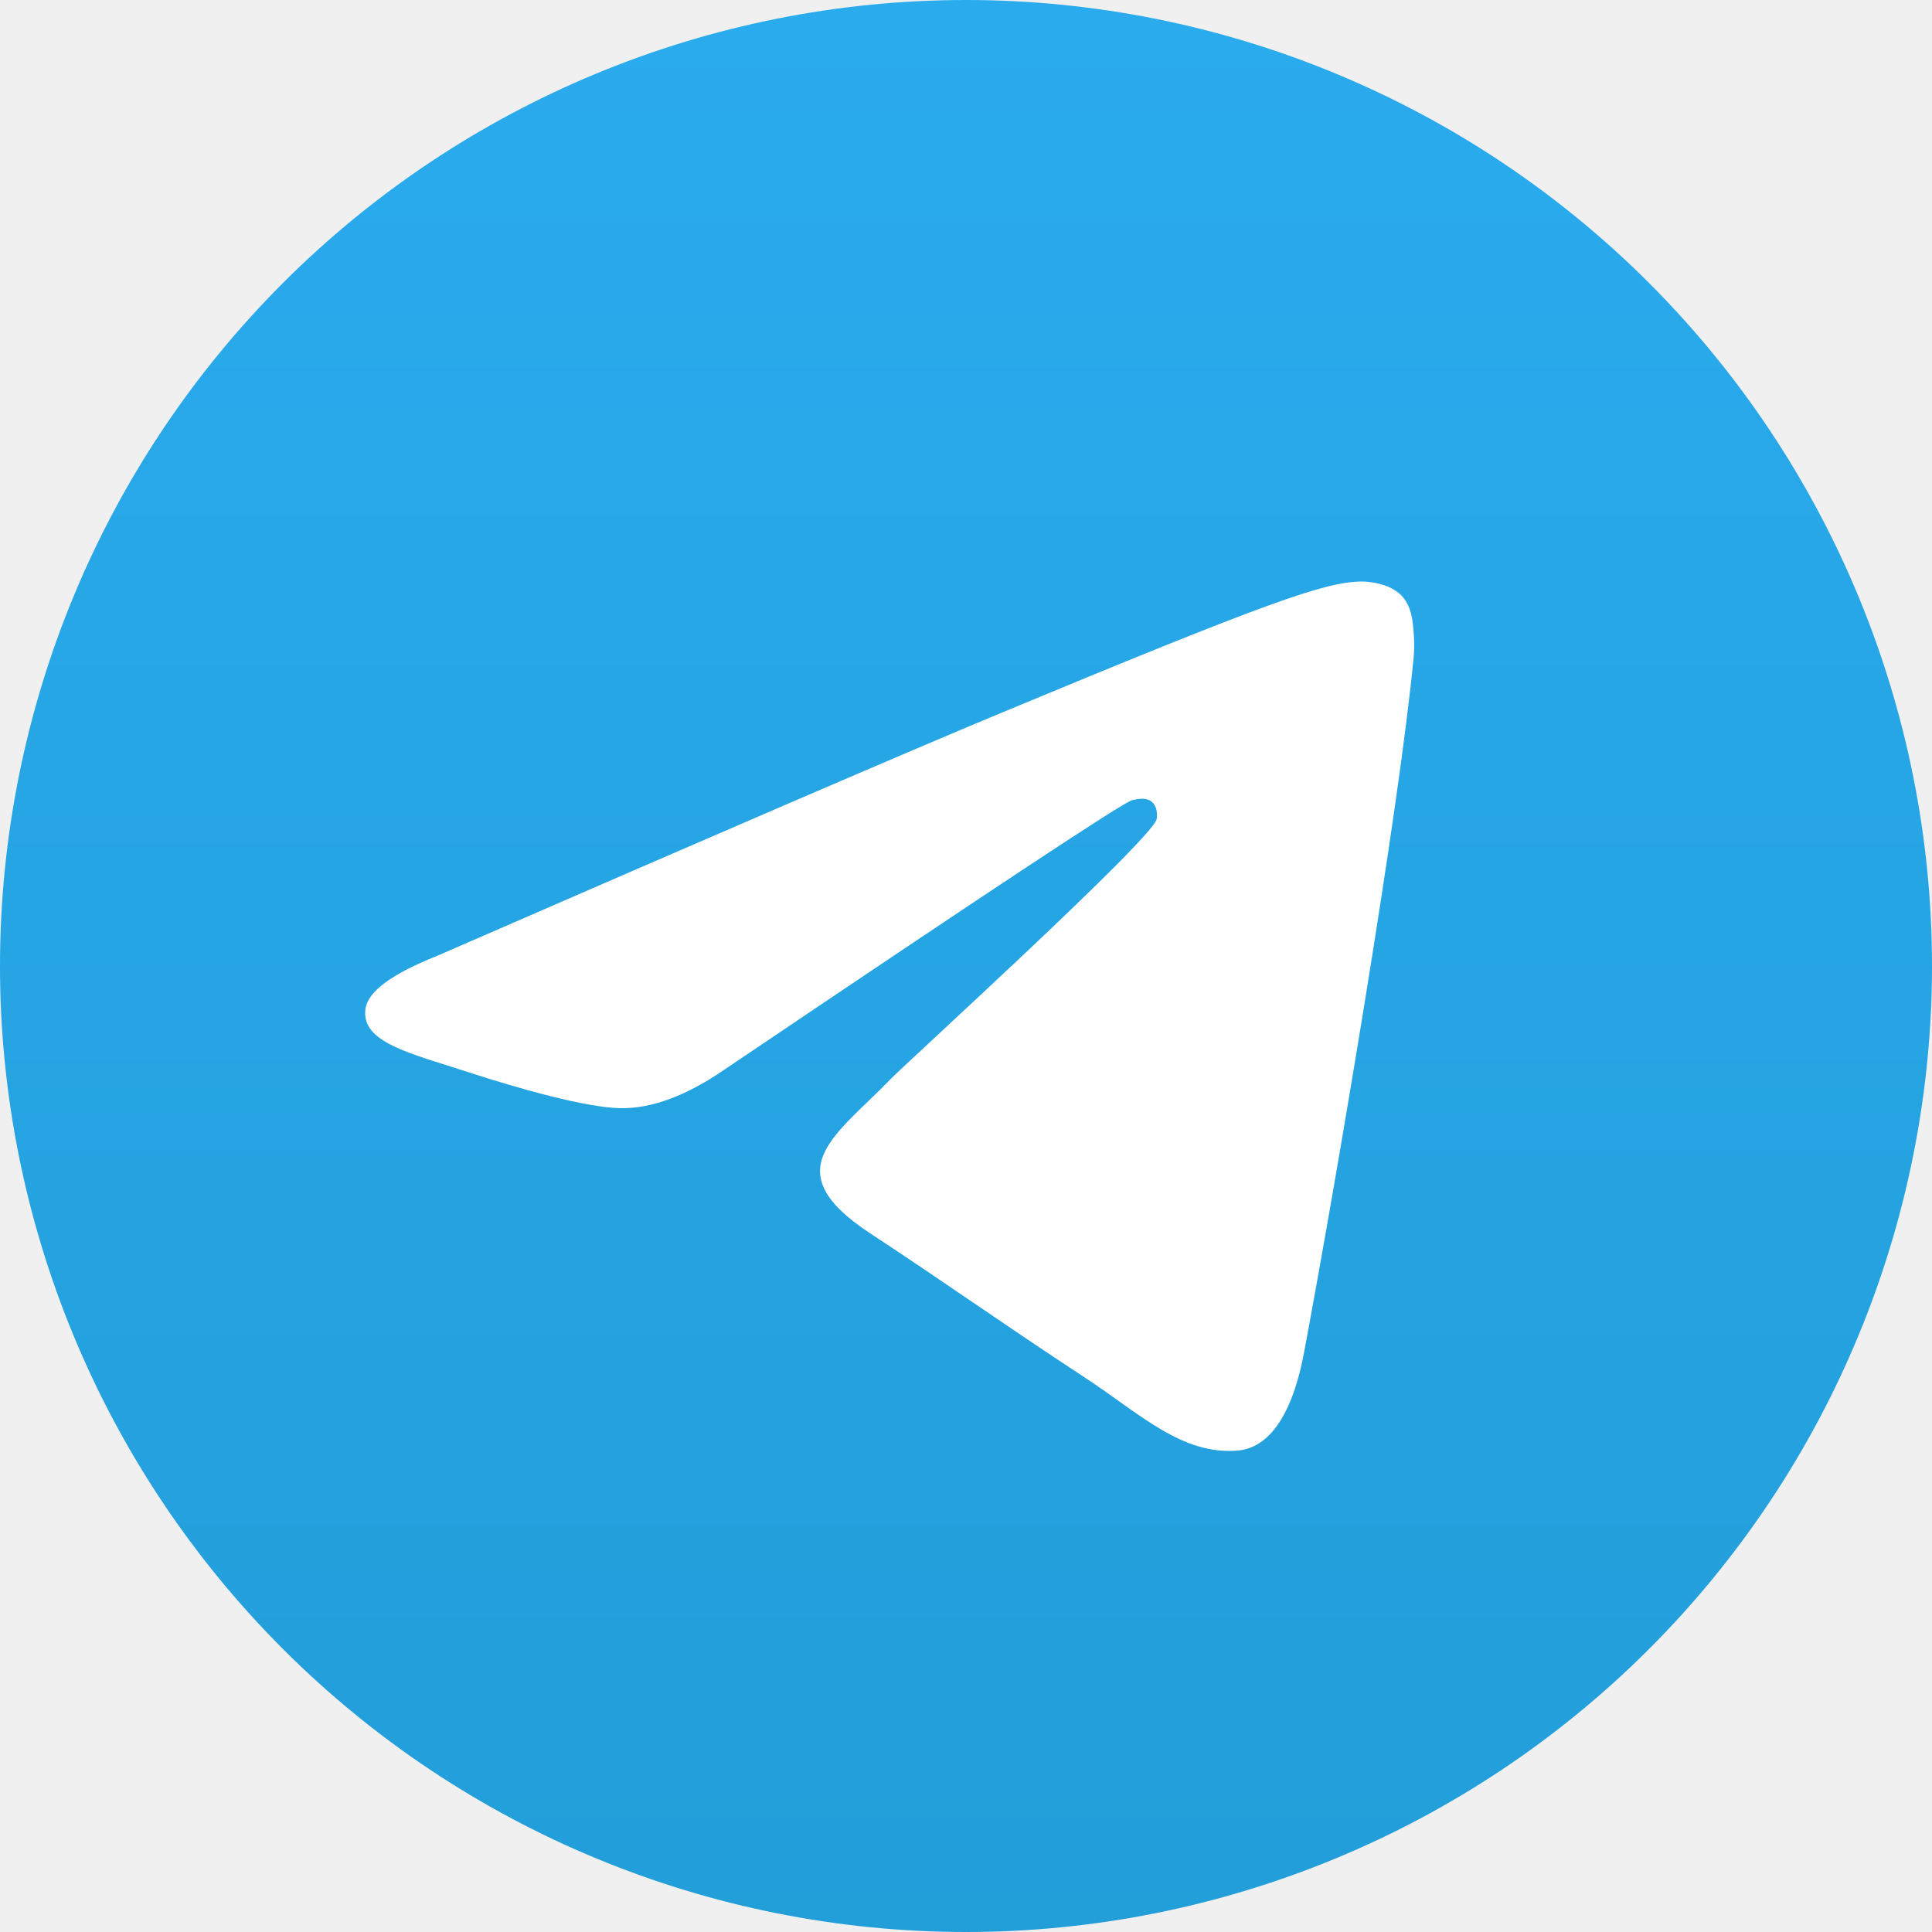
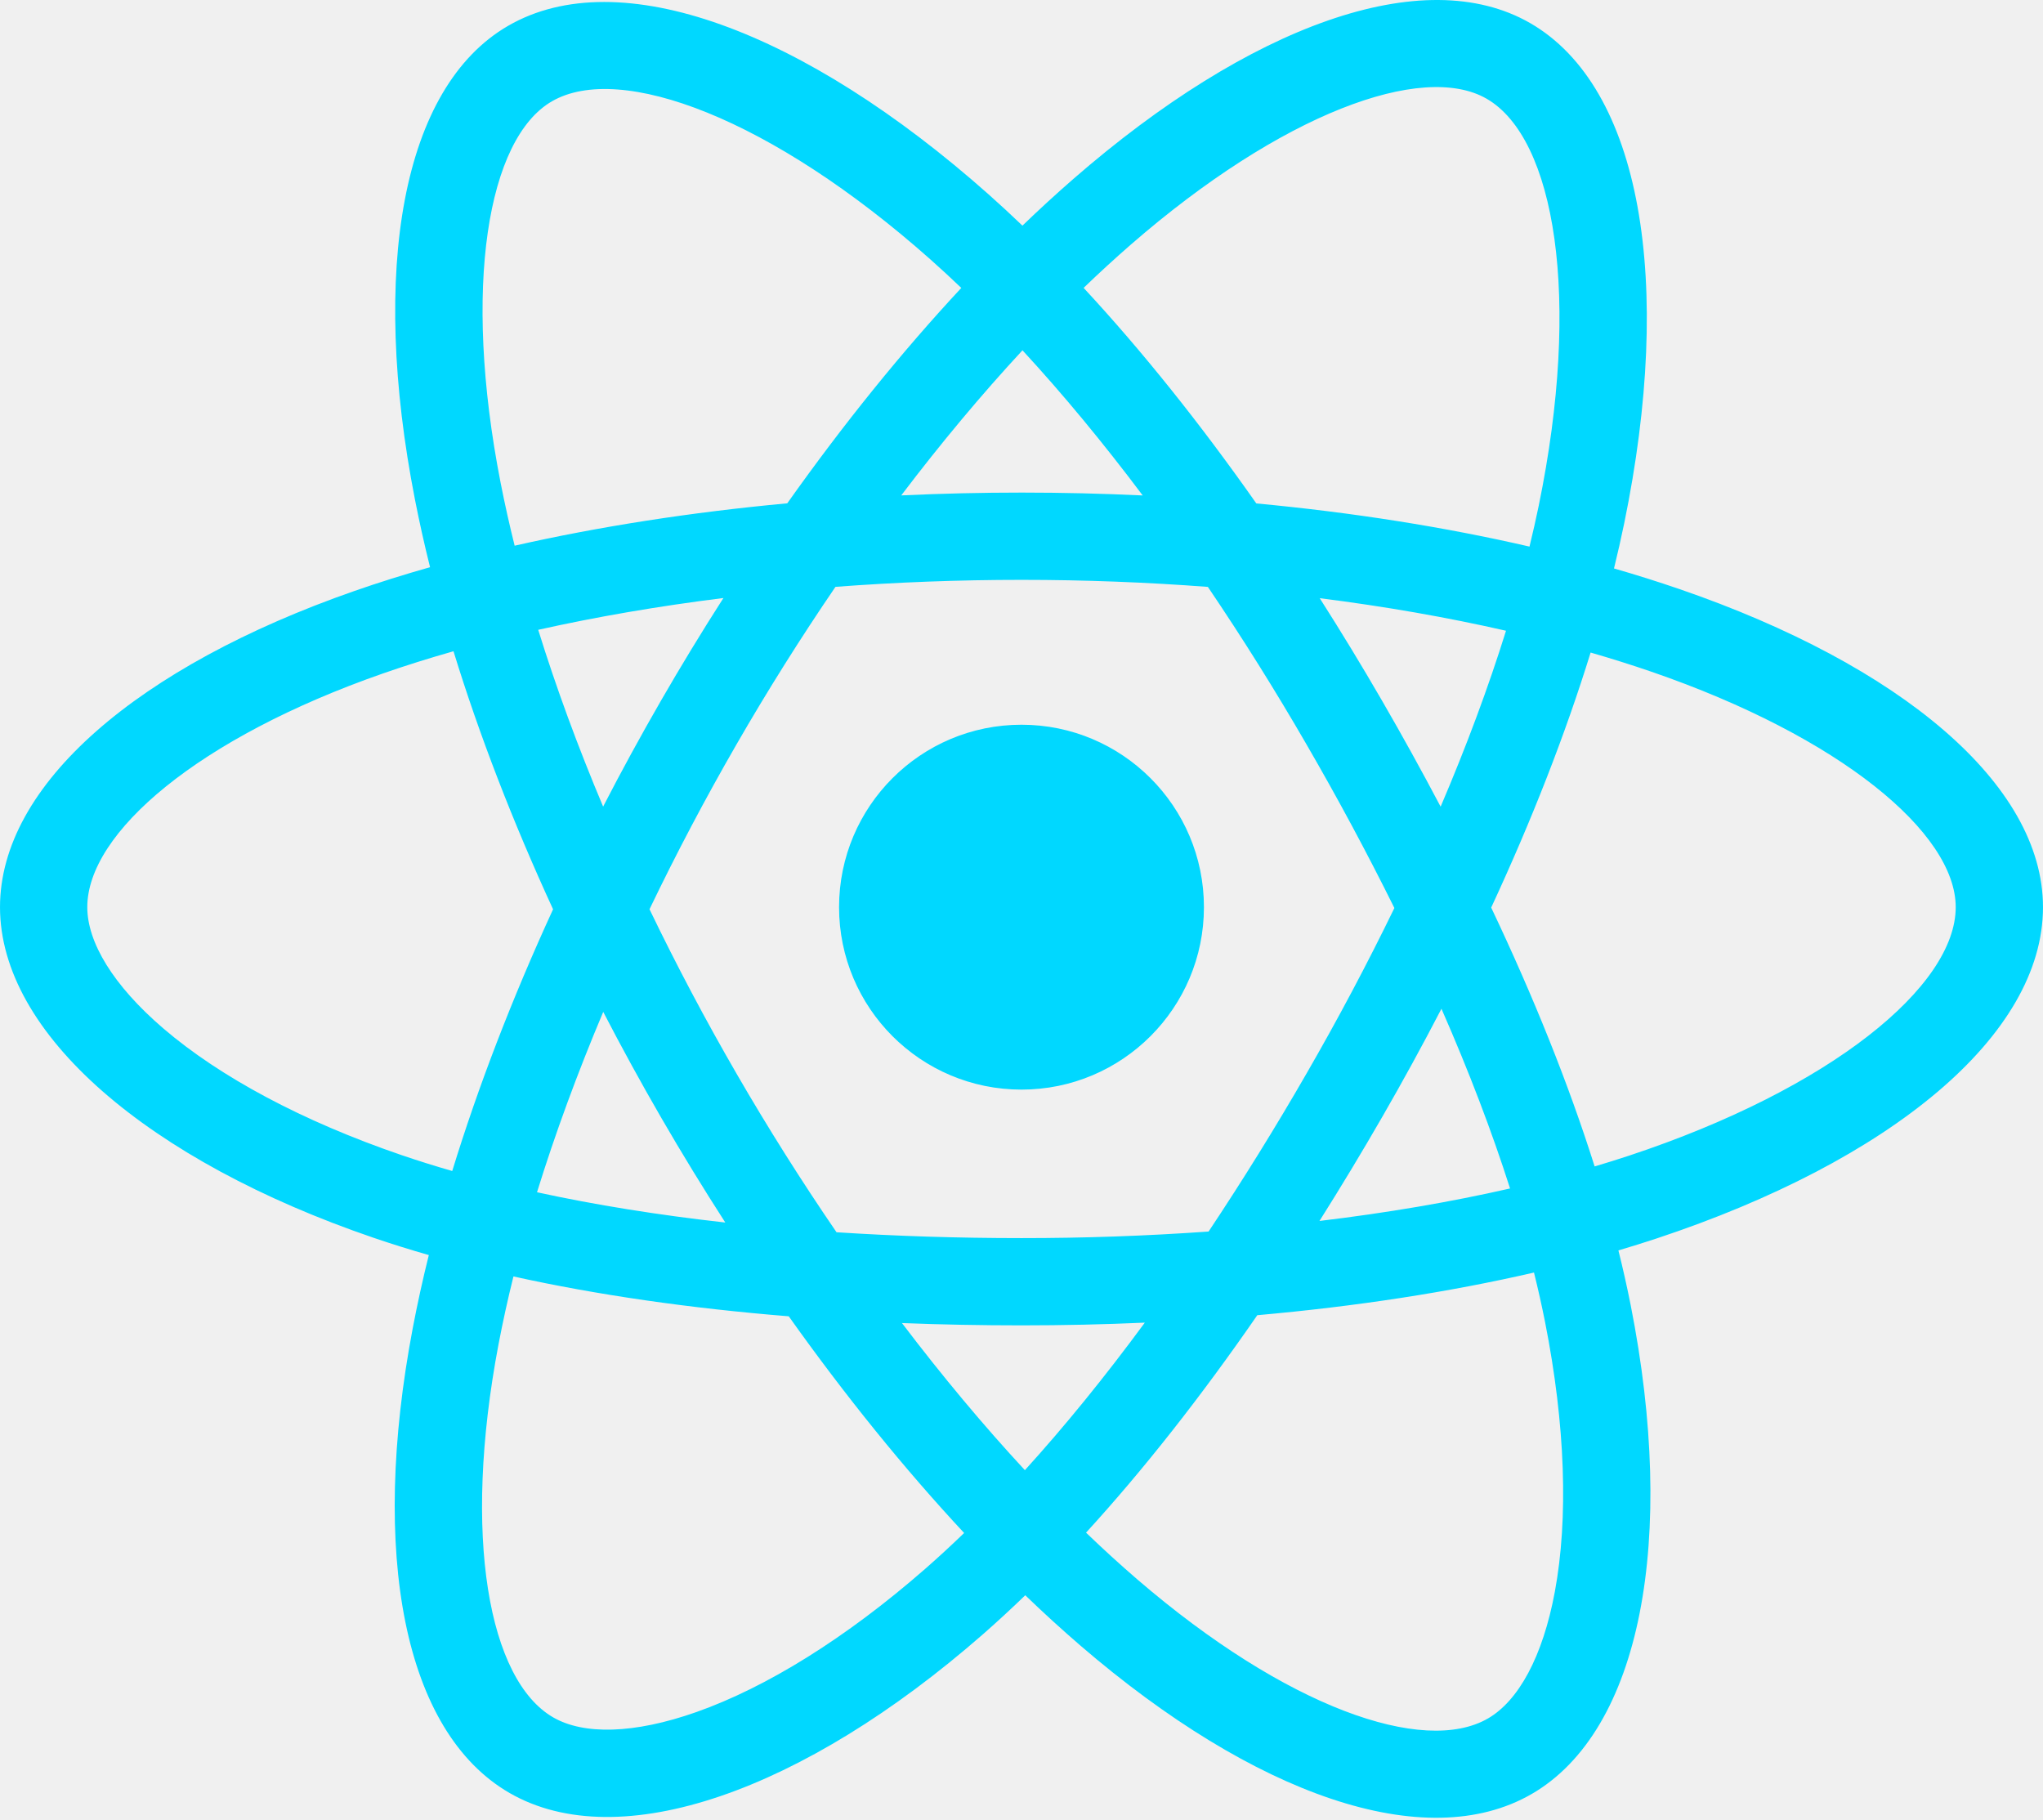
- <svg xmlns="http://www.w3.org/2000/svg" viewBox="0 0 256 256" width="256" height="256" preserveAspectRatio="xMidYMid">
-   <defs>
-     <linearGradient id="a" x1="50%" x2="50%" y1="0%" y2="100%">
-       <stop offset="0%" stop-color="#2AABEE" />
-       <stop offset="100%" stop-color="#229ED9" />
-     </linearGradient>
-   </defs>
-   <path fill="url(#a)" d="M128 0C94.06 0 61.48 13.494 37.5 37.49A128.038 128.038 0 0 0 0 128c0 33.934 13.5 66.514 37.5 90.51C61.48 242.506 94.06 256 128 256s66.52-13.494 90.5-37.49c24-23.996 37.5-56.576 37.5-90.51 0-33.934-13.5-66.514-37.5-90.51C194.52 13.494 161.94 0 128 0Z" />
-   <path fill="#FFF" d="M57.94 126.648c37.32-16.256 62.2-26.974 74.64-32.152 35.56-14.786 42.94-17.354 47.76-17.441 1.06-.017 3.42.245 4.96 1.49 1.28 1.05 1.64 2.47 1.82 3.467.16.996.38 3.266.2 5.038-1.92 20.24-10.26 69.356-14.5 92.026-1.78 9.592-5.32 12.808-8.74 13.122-7.44.684-13.08-4.912-20.28-9.63-11.26-7.386-17.62-11.982-28.56-19.188-12.64-8.328-4.44-12.906 2.76-20.386 1.88-1.958 34.64-31.748 35.26-34.45.08-.338.16-1.598-.6-2.262-.74-.666-1.84-.438-2.64-.258-1.14.256-19.12 12.152-54 35.686-5.1 3.508-9.72 5.218-13.88 5.128-4.56-.098-13.36-2.584-19.9-4.708-8-2.606-14.38-3.984-13.82-8.41.28-2.304 3.46-4.662 9.52-7.072Z" />
+ <svg xmlns="http://www.w3.org/2000/svg" aria-hidden="true" role="img" class="iconify iconify--logos" width="35.93" height="32" preserveAspectRatio="xMidYMid meet" viewBox="0 0 256 228">
+   <path fill="#00D8FF" d="M210.483 73.824a171.49 171.49 0 0 0-8.24-2.597c.465-1.9.893-3.777 1.273-5.621c6.238-30.281 2.16-54.676-11.769-62.708c-13.355-7.7-35.196.329-57.254 19.526a171.23 171.23 0 0 0-6.375 5.848a155.866 155.866 0 0 0-4.241-3.917C100.759 3.829 77.587-4.822 63.673 3.233C50.33 10.957 46.379 33.89 51.995 62.588a170.974 170.974 0 0 0 1.892 8.48c-3.28.932-6.445 1.924-9.474 2.98C17.309 83.498 0 98.307 0 113.668c0 15.865 18.582 31.778 46.812 41.427a145.52 145.52 0 0 0 6.921 2.165a167.467 167.467 0 0 0-2.01 9.138c-5.354 28.2-1.173 50.591 12.134 58.266c13.744 7.926 36.812-.22 59.273-19.855a145.567 145.567 0 0 0 5.342-4.923a168.064 168.064 0 0 0 6.92 6.314c21.758 18.722 43.246 26.282 56.54 18.586c13.731-7.949 18.194-32.003 12.4-61.268a145.016 145.016 0 0 0-1.535-6.842c1.62-.48 3.21-.974 4.76-1.488c29.348-9.723 48.443-25.443 48.443-41.52c0-15.417-17.868-30.326-45.517-39.844Zm-6.365 70.984c-1.4.463-2.836.91-4.3 1.345c-3.24-10.257-7.612-21.163-12.963-32.432c5.106-11 9.31-21.767 12.459-31.957c2.619.758 5.16 1.557 7.61 2.4c23.69 8.156 38.14 20.213 38.14 29.504c0 9.896-15.606 22.743-40.946 31.14Zm-10.514 20.834c2.562 12.94 2.927 24.64 1.23 33.787c-1.524 8.219-4.59 13.698-8.382 15.893c-8.067 4.67-25.32-1.4-43.927-17.412a156.726 156.726 0 0 1-6.437-5.87c7.214-7.889 14.423-17.06 21.459-27.246c12.376-1.098 24.068-2.894 34.671-5.345a134.17 134.17 0 0 1 1.386 6.193ZM87.276 214.515c-7.882 2.783-14.16 2.863-17.955.675c-8.075-4.657-11.432-22.636-6.853-46.752a156.923 156.923 0 0 1 1.869-8.499c10.486 2.32 22.093 3.988 34.498 4.994c7.084 9.967 14.501 19.128 21.976 27.15a134.668 134.668 0 0 1-4.877 4.492c-9.933 8.682-19.886 14.842-28.658 17.94ZM50.35 144.747c-12.483-4.267-22.792-9.812-29.858-15.863c-6.35-5.437-9.555-10.836-9.555-15.216c0-9.322 13.897-21.212 37.076-29.293c2.813-.98 5.757-1.905 8.812-2.773c3.204 10.42 7.406 21.315 12.477 32.332c-5.137 11.18-9.399 22.249-12.634 32.792a134.718 134.718 0 0 1-6.318-1.979Zm12.378-84.26c-4.811-24.587-1.616-43.134 6.425-47.789c8.564-4.958 27.502 2.111 47.463 19.835a144.318 144.318 0 0 1 3.841 3.545c-7.438 7.987-14.787 17.08-21.808 26.988c-12.04 1.116-23.565 2.908-34.161 5.309a160.342 160.342 0 0 1-1.76-7.887Zm110.427 27.268a347.8 347.8 0 0 0-7.785-12.803c8.168 1.033 15.994 2.404 23.343 4.08c-2.206 7.072-4.956 14.465-8.193 22.045a381.151 381.151 0 0 0-7.365-13.322Zm-45.032-43.861c5.044 5.465 10.096 11.566 15.065 18.186a322.04 322.04 0 0 0-30.257-.006c4.974-6.559 10.069-12.652 15.192-18.18ZM82.802 87.83a323.167 323.167 0 0 0-7.227 13.238c-3.184-7.553-5.909-14.98-8.134-22.152c7.304-1.634 15.093-2.97 23.209-3.984a321.524 321.524 0 0 0-7.848 12.897Zm8.081 65.352c-8.385-.936-16.291-2.203-23.593-3.793c2.26-7.3 5.045-14.885 8.298-22.6a321.187 321.187 0 0 0 7.257 13.246c2.594 4.48 5.28 8.868 8.038 13.147Zm37.542 31.03c-5.184-5.592-10.354-11.779-15.403-18.433c4.902.192 9.899.29 14.978.29c5.218 0 10.376-.117 15.453-.343c-4.985 6.774-10.018 12.97-15.028 18.486Zm52.198-57.817c3.422 7.8 6.306 15.345 8.596 22.52c-7.422 1.694-15.436 3.058-23.88 4.071a382.417 382.417 0 0 0 7.859-13.026a347.403 347.403 0 0 0 7.425-13.565Zm-16.898 8.101a358.557 358.557 0 0 1-12.281 19.815a329.4 329.4 0 0 1-23.444.823c-7.967 0-15.716-.248-23.178-.732a310.202 310.202 0 0 1-12.513-19.846h.001a307.41 307.41 0 0 1-10.923-20.627a310.278 310.278 0 0 1 10.89-20.637l-.001.001a307.318 307.318 0 0 1 12.413-19.761c7.613-.576 15.42-.876 23.31-.876H128c7.926 0 15.743.303 23.354.883a329.357 329.357 0 0 1 12.335 19.695a358.489 358.489 0 0 1 11.036 20.54a329.472 329.472 0 0 1-11 20.722Zm22.56-122.124c8.572 4.944 11.906 24.881 6.52 51.026c-.344 1.668-.73 3.367-1.15 5.09c-10.622-2.452-22.155-4.275-34.23-5.408c-7.034-10.017-14.323-19.124-21.64-27.008a160.789 160.789 0 0 1 5.888-5.4c18.9-16.447 36.564-22.941 44.612-18.3ZM128 90.808c12.625 0 22.86 10.235 22.86 22.86s-10.235 22.86-22.86 22.86s-22.86-10.235-22.86-22.86s10.235-22.86 22.86-22.86Z" />
</svg>
